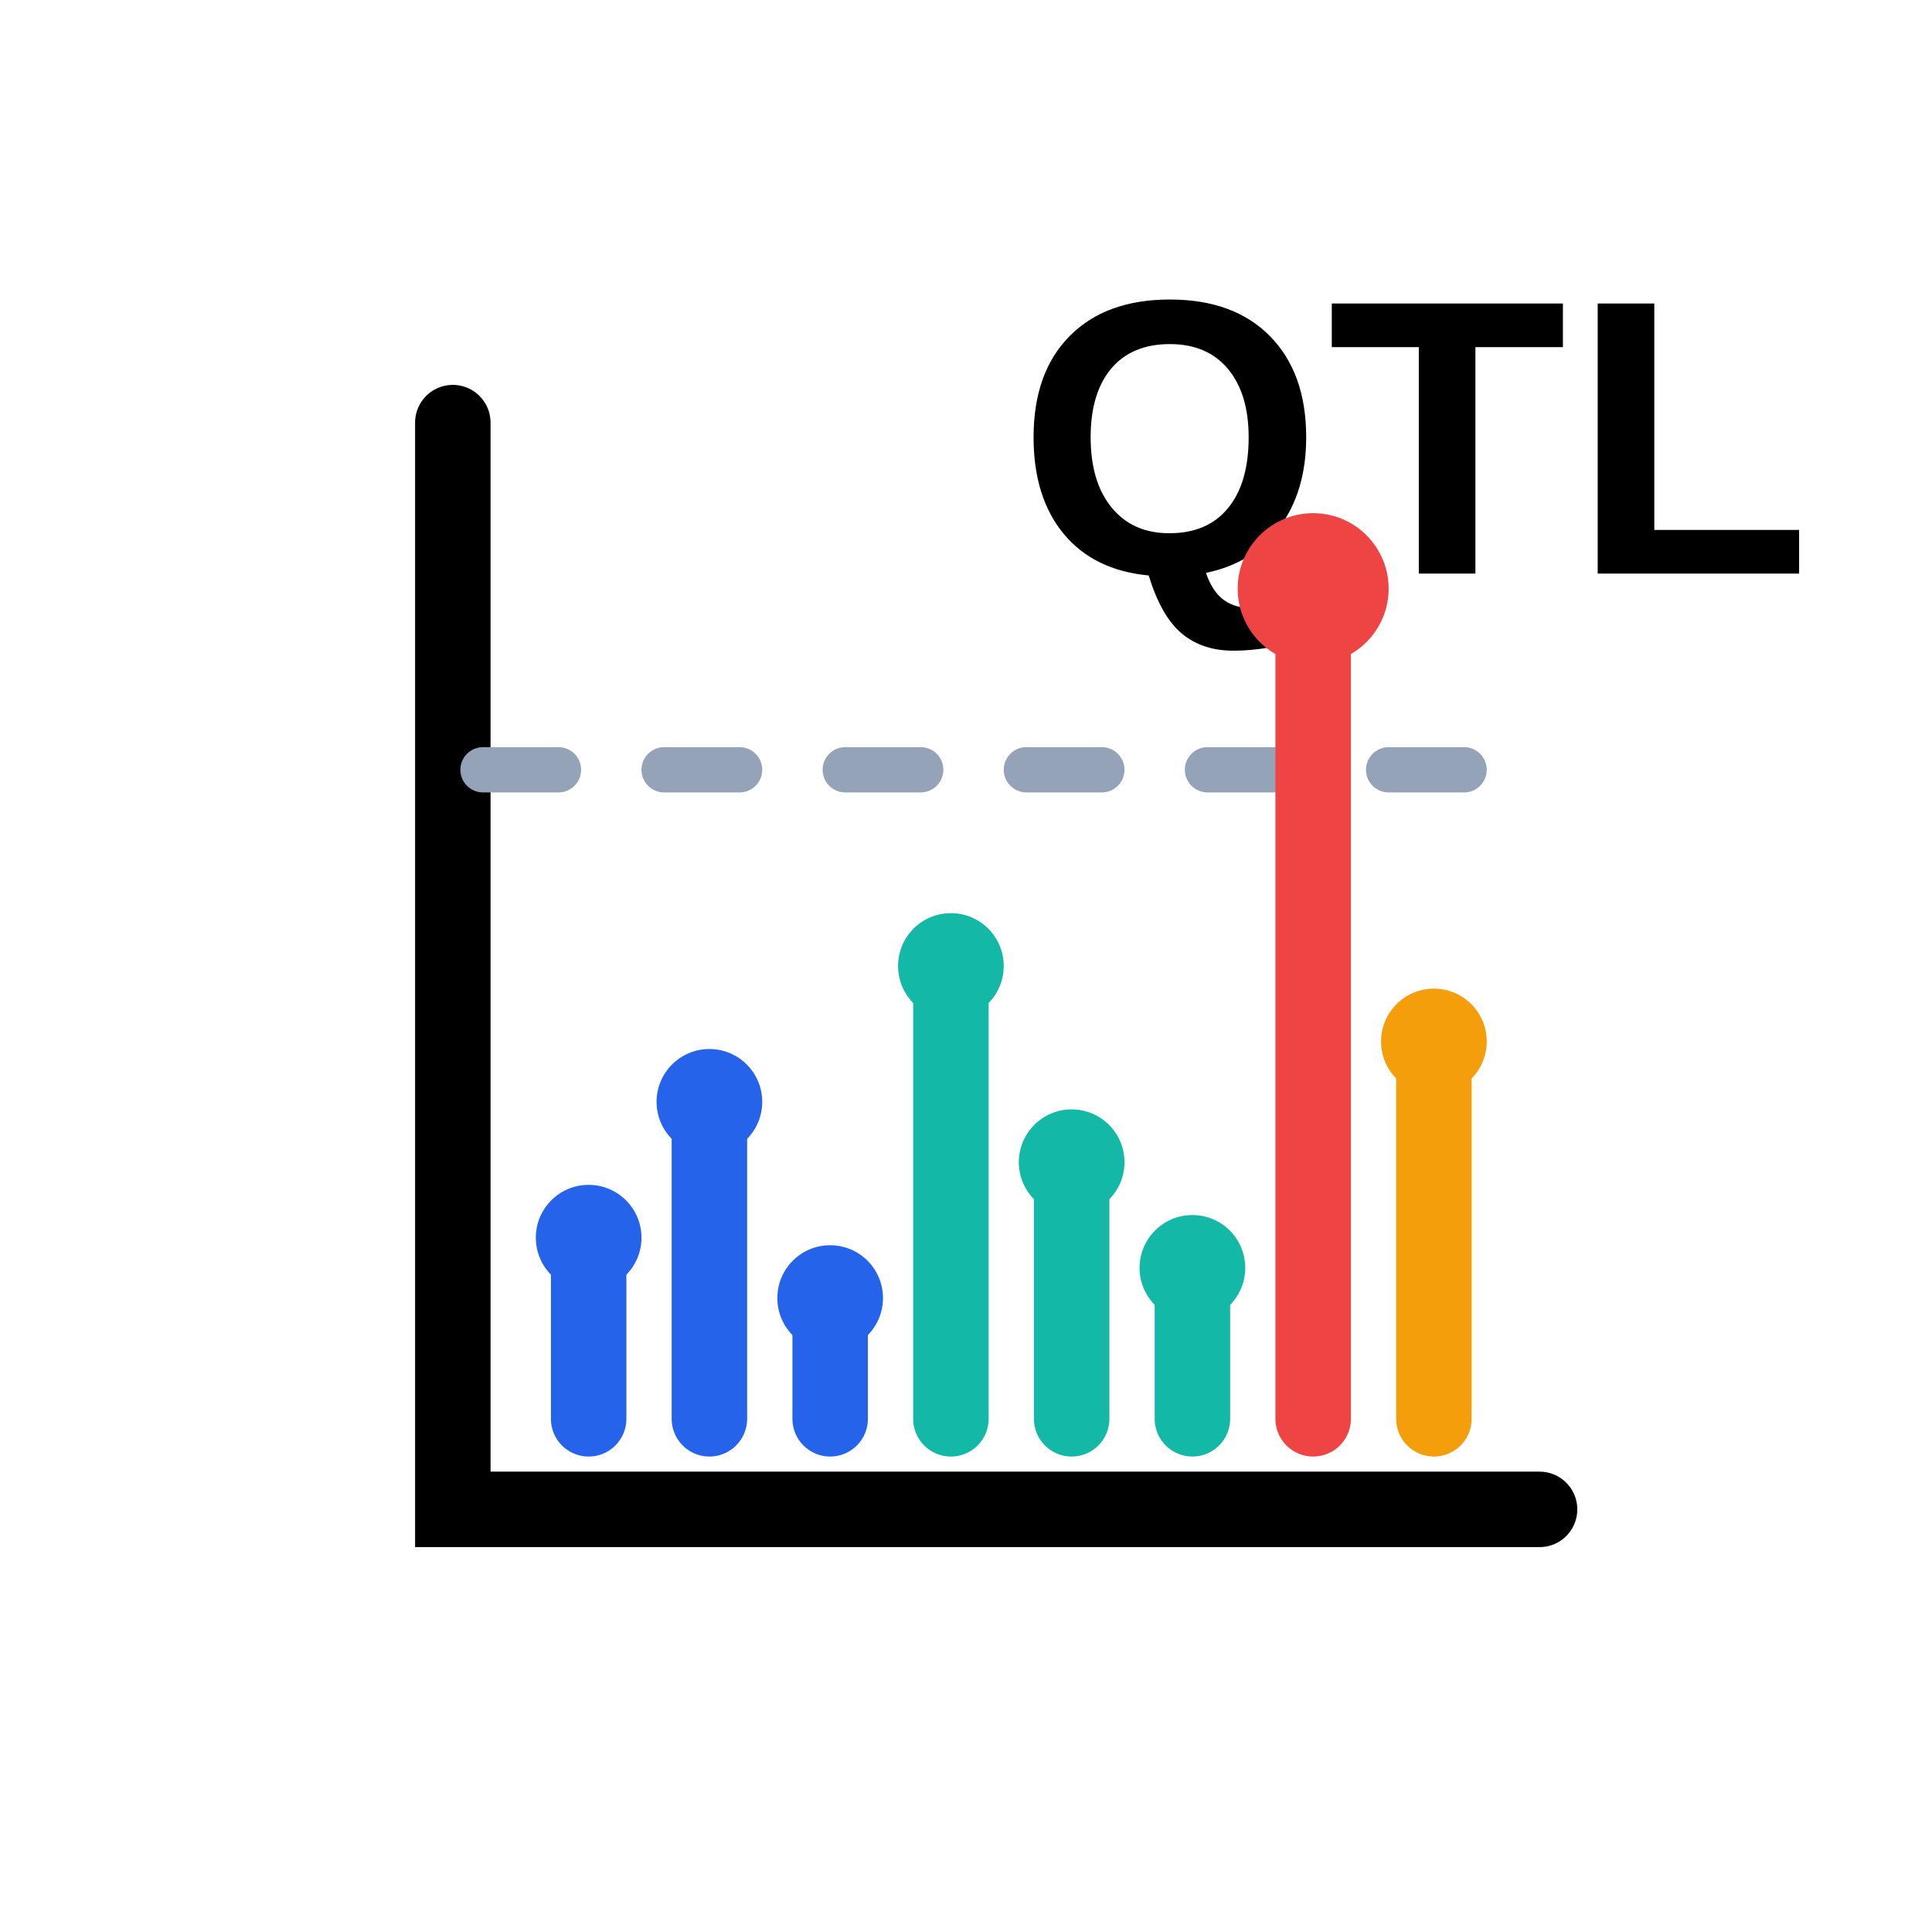
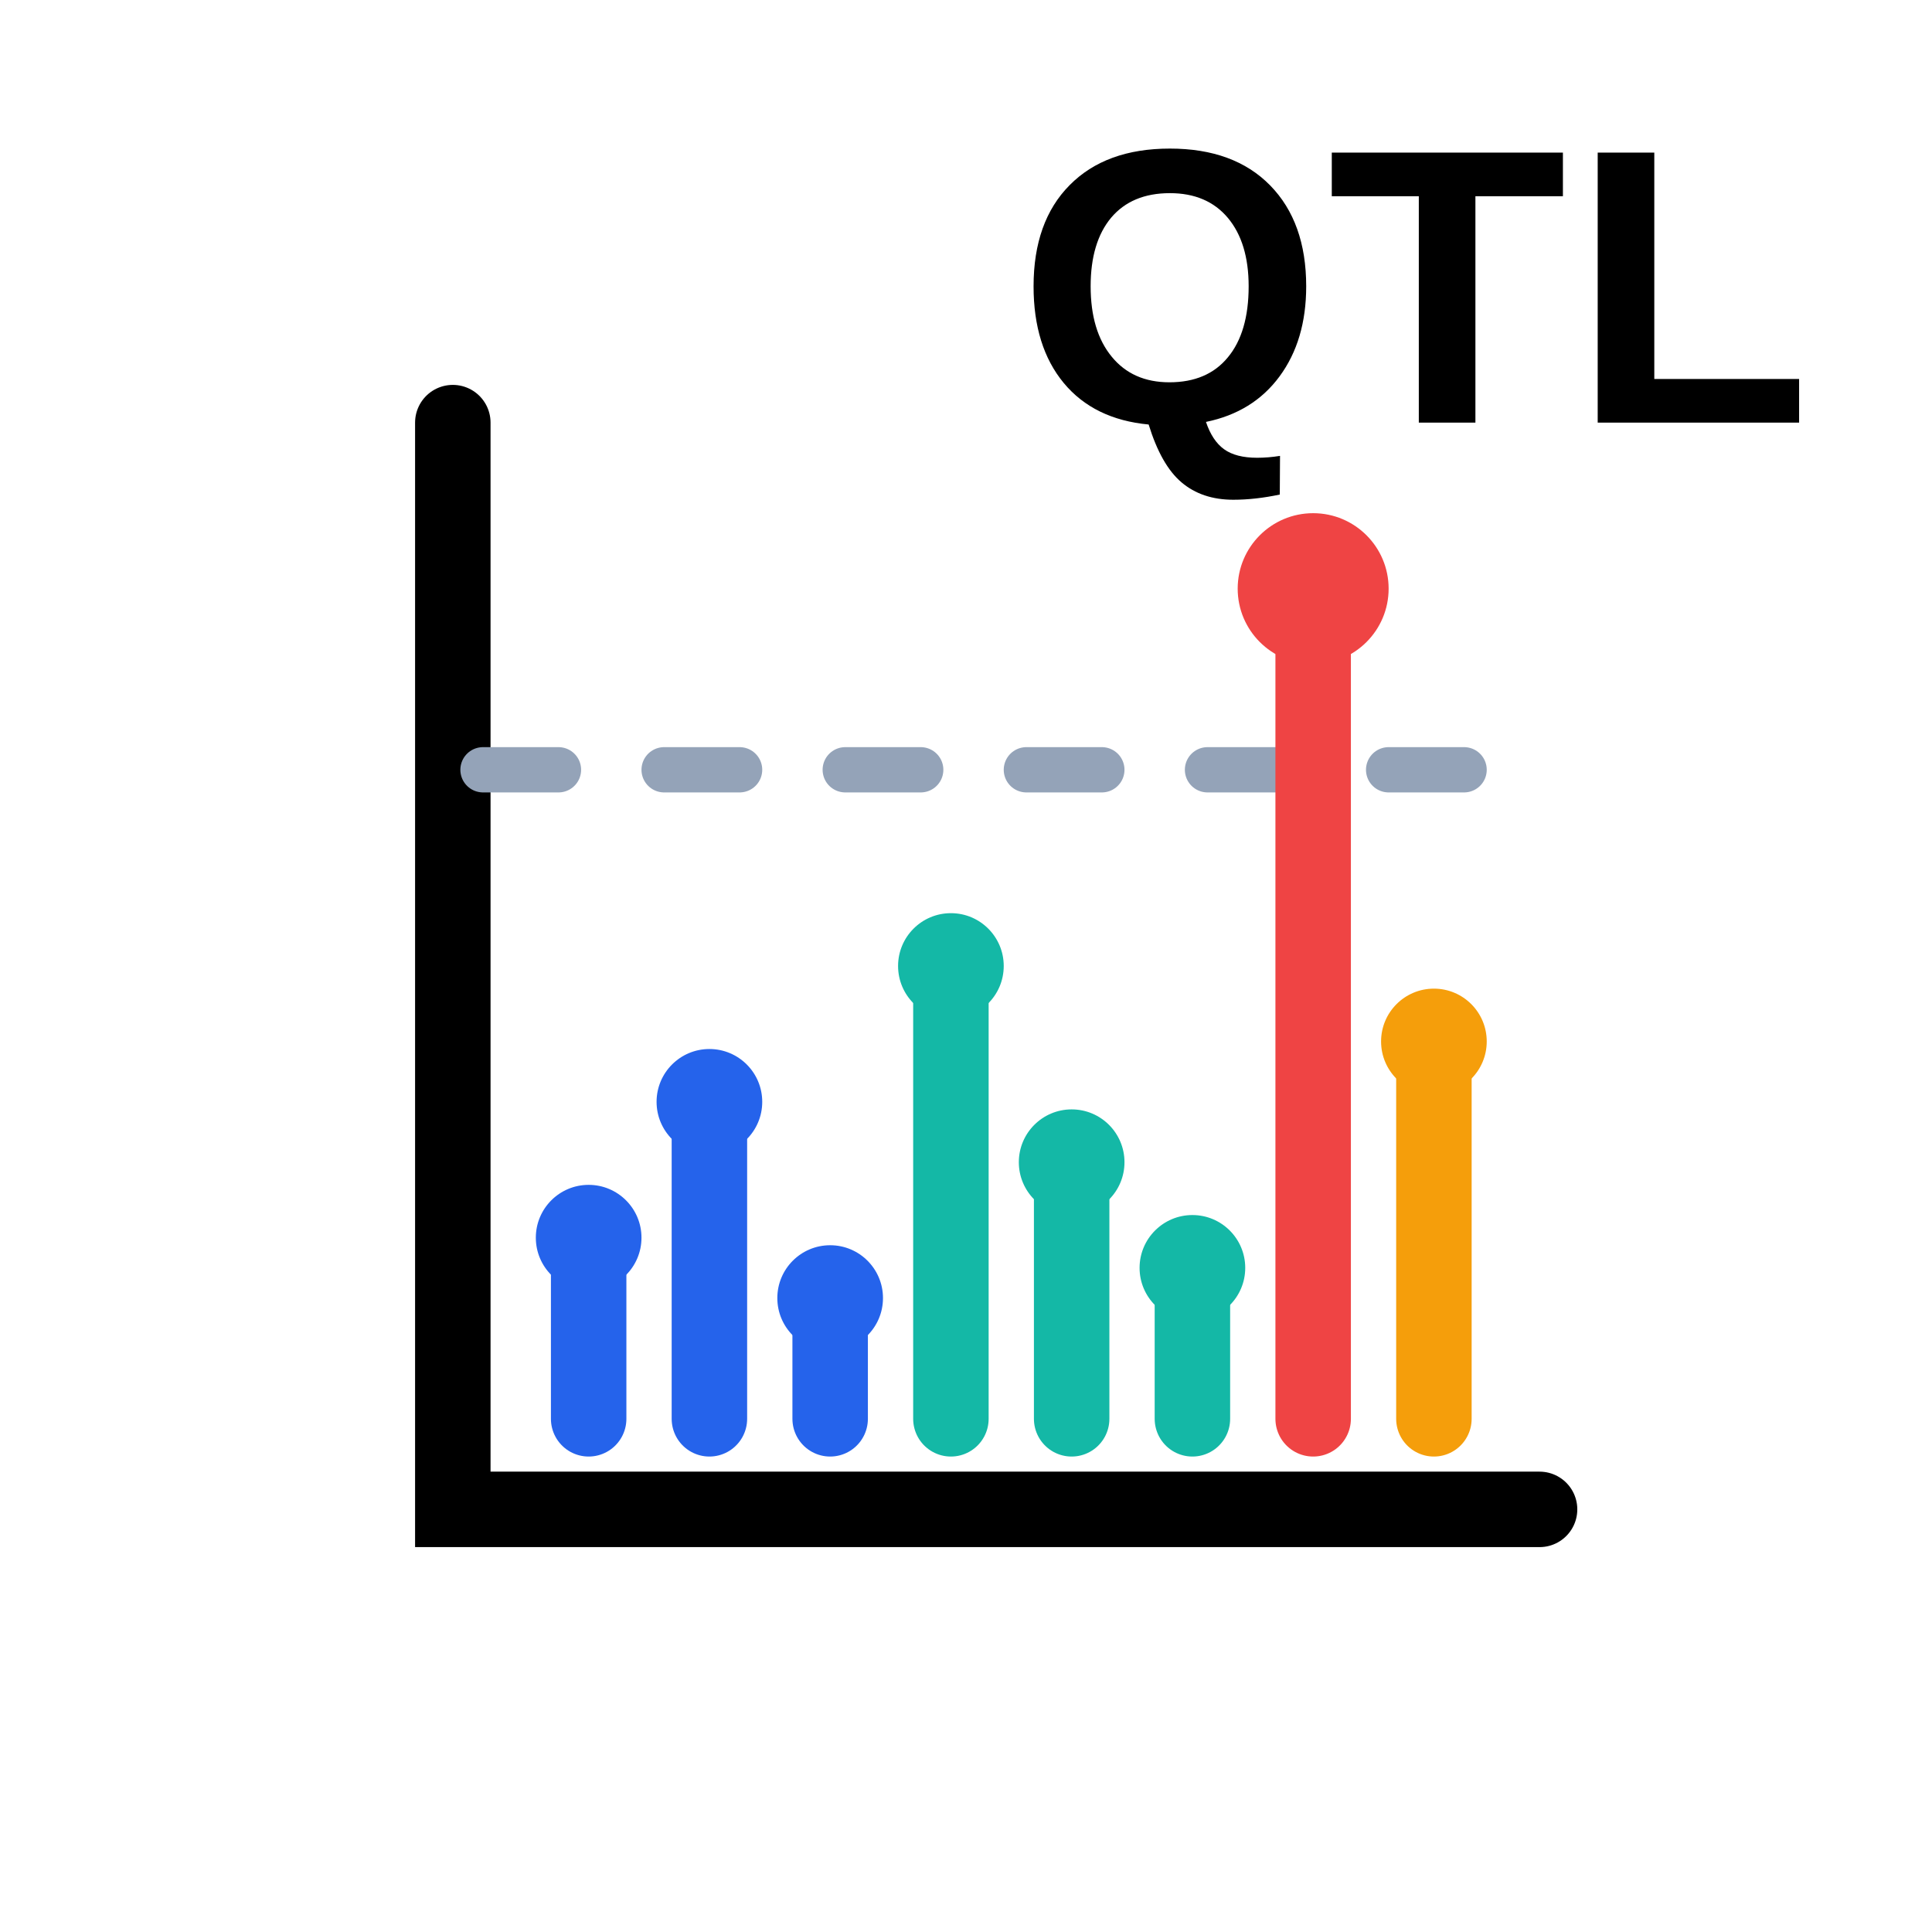
<svg xmlns="http://www.w3.org/2000/svg" viewBox="0 0 128 128" role="img" aria-label="QTL Manhattan plot logo">
  <path d="M30 28v72h72" fill="none" stroke="currentColor" stroke-width="5" stroke-linecap="round" />
  <path d="M32 51h68" fill="none" stroke="#94A3B8" stroke-width="3" stroke-linecap="round" stroke-dasharray="5 7" />
-   <text x="120" y="38" fill="currentColor" font-family="Arial, Helvetica, sans-serif" font-size="26" font-weight="700" text-anchor="end" letter-spacing=".3">QTL</text>
+   <text x="120" y="28" fill="currentColor" font-family="Arial, Helvetica, sans-serif" font-size="26" font-weight="700" text-anchor="end" letter-spacing=".3">QTL</text>
  <g stroke-linecap="round" stroke-width="5">
    <path d="M39 94V82" stroke="#2563EB" />
    <path d="M47 94V73" stroke="#2563EB" />
    <path d="M55 94V86" stroke="#2563EB" />
    <path d="M63 94V64" stroke="#14B8A6" />
    <path d="M71 94V77" stroke="#14B8A6" />
    <path d="M79 94V84" stroke="#14B8A6" />
    <path d="M87 94V39" stroke="#EF4444" />
    <path d="M95 94V69" stroke="#F59E0B" />
  </g>
  <g>
    <circle cx="39" cy="82" r="3.5" fill="#2563EB" />
    <circle cx="47" cy="73" r="3.5" fill="#2563EB" />
    <circle cx="55" cy="86" r="3.5" fill="#2563EB" />
    <circle cx="63" cy="64" r="3.5" fill="#14B8A6" />
    <circle cx="71" cy="77" r="3.5" fill="#14B8A6" />
    <circle cx="79" cy="84" r="3.5" fill="#14B8A6" />
    <circle cx="87" cy="39" r="5" fill="#EF4444" />
    <circle cx="95" cy="69" r="3.5" fill="#F59E0B" />
  </g>
</svg>
